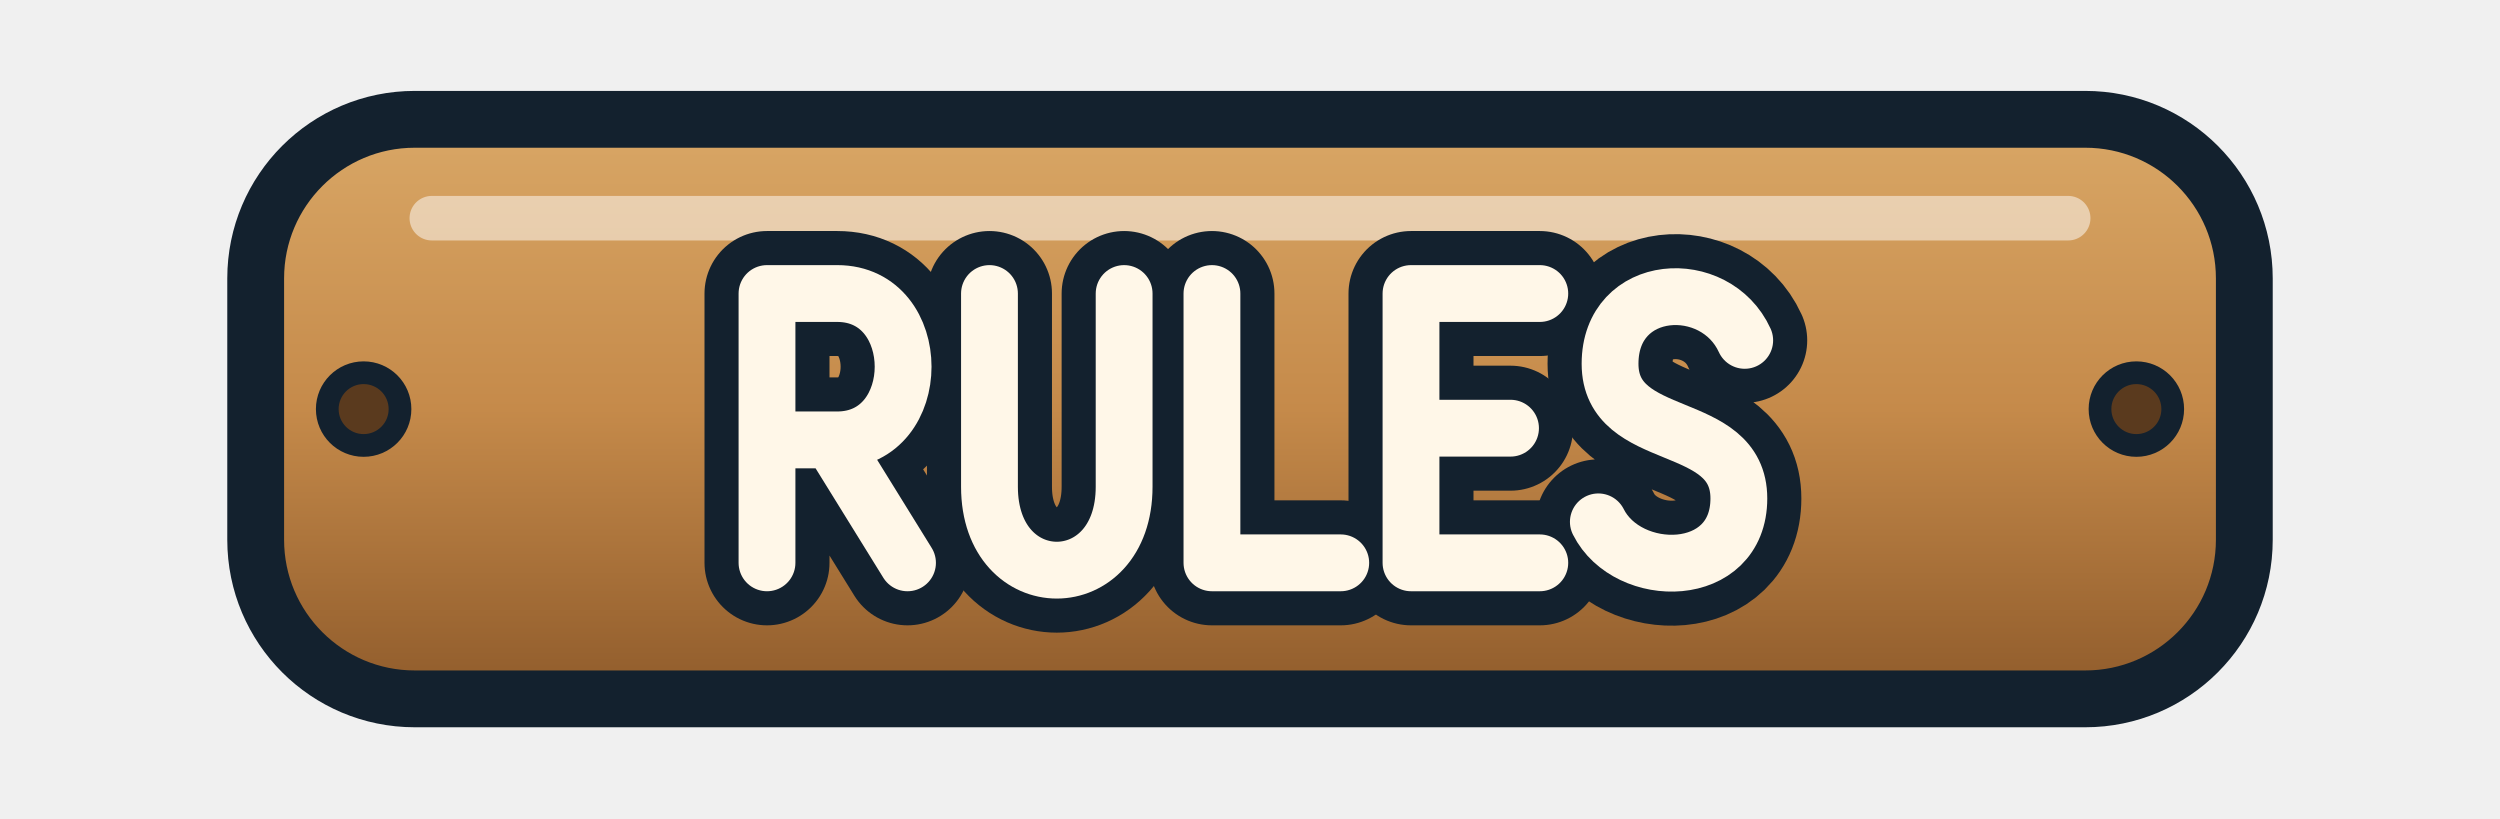
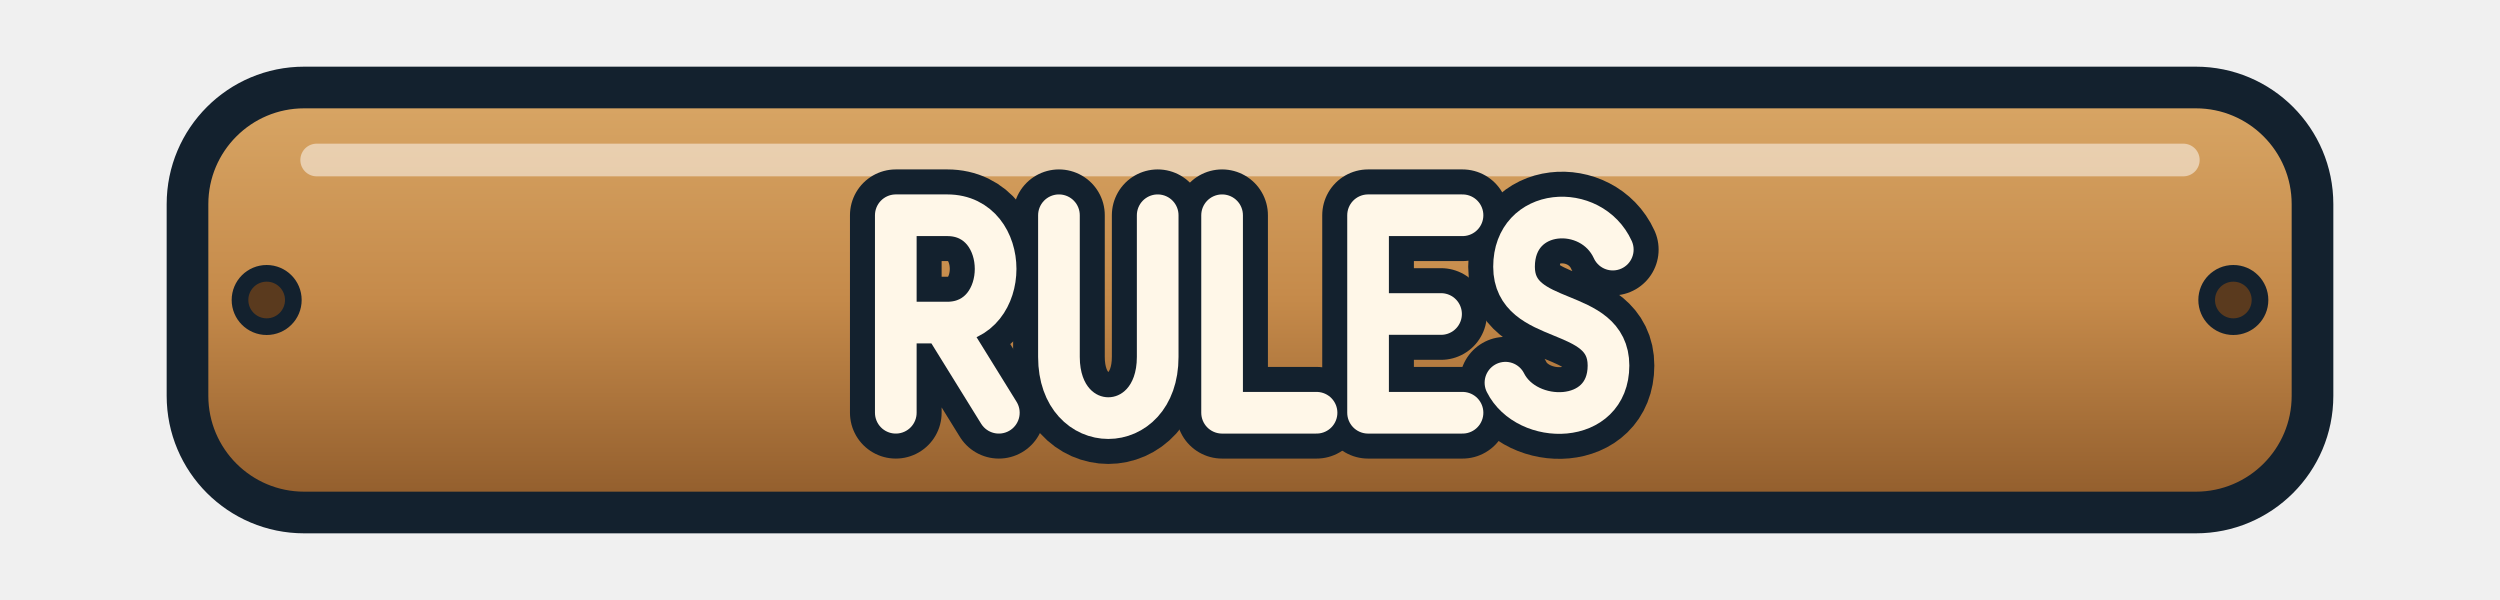
- <svg xmlns="http://www.w3.org/2000/svg" viewBox="0 0 220 72" width="220" height="72">
+ <svg xmlns="http://www.w3.org/2000/svg" viewBox="0 0 300 72" width="300" height="72">
  <defs>
    <linearGradient id="g" x1="0" y1="0" x2="0" y2="1">
      <stop offset="0" stop-color="#d9a766" />
      <stop offset="0.5" stop-color="#c58a4a" />
      <stop offset="1" stop-color="#8f5b2b" />
    </linearGradient>
  </defs>
-   <rect x="22.5" y="10.5" width="175" height="51" rx="14" fill="url(#g)" stroke="#13212e" stroke-width="5" />
-   <path d="M38 19.2 H182" stroke="#fff" stroke-width="3.92" stroke-linecap="round" opacity="0.5" />
+   <rect x="22.5" y="10.5" width="255" height="51" rx="14" fill="url(#g)" stroke="#13212e" stroke-width="5" />
+   <path d="M38 19.2 H262" stroke="#fff" stroke-width="3.92" stroke-linecap="round" opacity="0.5" />
  <circle cx="32" cy="36" r="3.2" fill="#5a3a1e" stroke="#13212e" stroke-width="2" />
-   <circle cx="188" cy="36" r="3.2" fill="#5a3a1e" stroke="#13212e" stroke-width="2" />
-   <g transform="translate(65.4352 24.8) scale(0.2576)" fill="none" stroke-linejoin="round" stroke-linecap="round">
+   <circle cx="268" cy="36" r="3.2" fill="#5a3a1e" stroke="#13212e" stroke-width="2" />
+   <g transform="translate(105.435 24.8) scale(0.2576)" fill="none" stroke-linejoin="round" stroke-linecap="round">
    <g stroke="#13212e" stroke-width="42.702">
      <path d="M8 96 V4 H32 C62 4 62 54 32 54 H8 M30 54 L56 96" transform="translate(0 0) scale(1)" />
      <path d="M8 4 V70 C8 108 54 108 54 70 V4" transform="translate(76 0) scale(1)" />
      <path d="M8 4 V96 H52" transform="translate(152 0) scale(1)" />
      <path d="M52 4 H8 V96 H52 M8 50 H42" transform="translate(220 0) scale(1)" />
      <path d="M54 20 C44 -2 8 0 8 28 C8 56 52 46 52 74 C52 102 14 102 4 82" transform="translate(288 0) scale(1)" />
    </g>
    <g stroke="#fff7e8" stroke-width="19.41">
      <path d="M8 96 V4 H32 C62 4 62 54 32 54 H8 M30 54 L56 96" transform="translate(0 0) scale(1)" />
      <path d="M8 4 V70 C8 108 54 108 54 70 V4" transform="translate(76 0) scale(1)" />
      <path d="M8 4 V96 H52" transform="translate(152 0) scale(1)" />
      <path d="M52 4 H8 V96 H52 M8 50 H42" transform="translate(220 0) scale(1)" />
      <path d="M54 20 C44 -2 8 0 8 28 C8 56 52 46 52 74 C52 102 14 102 4 82" transform="translate(288 0) scale(1)" />
    </g>
  </g>
</svg>
